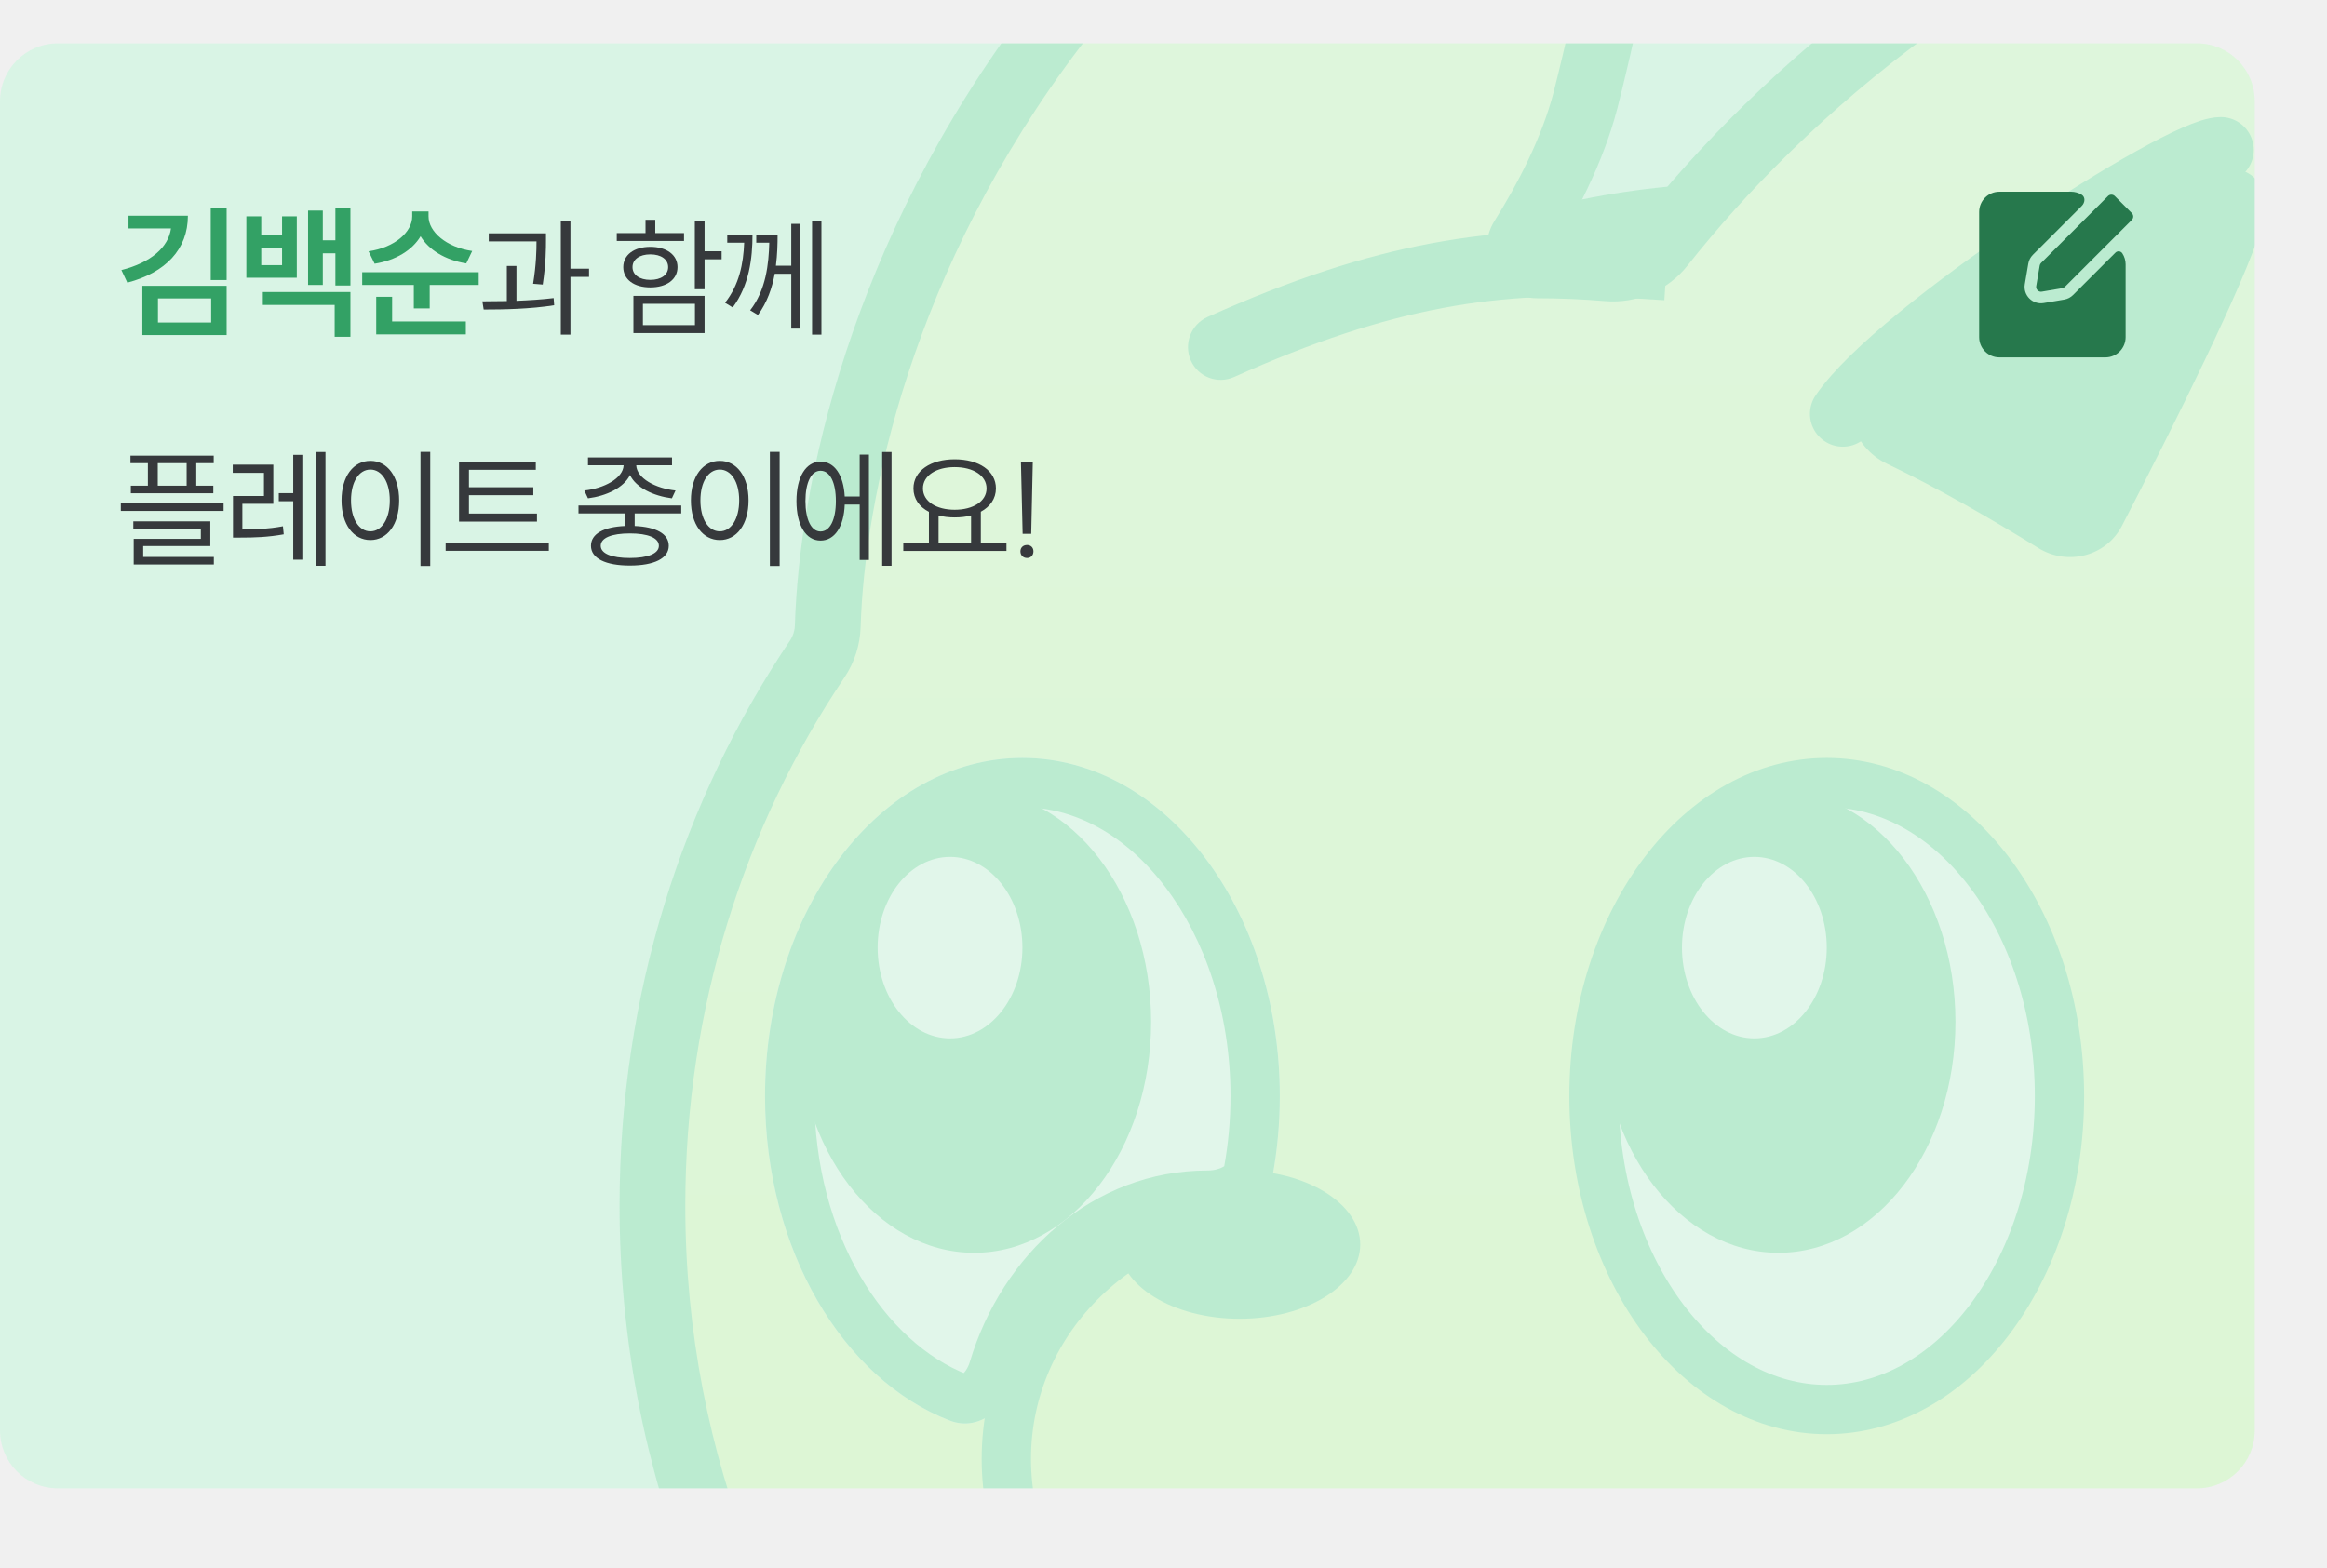
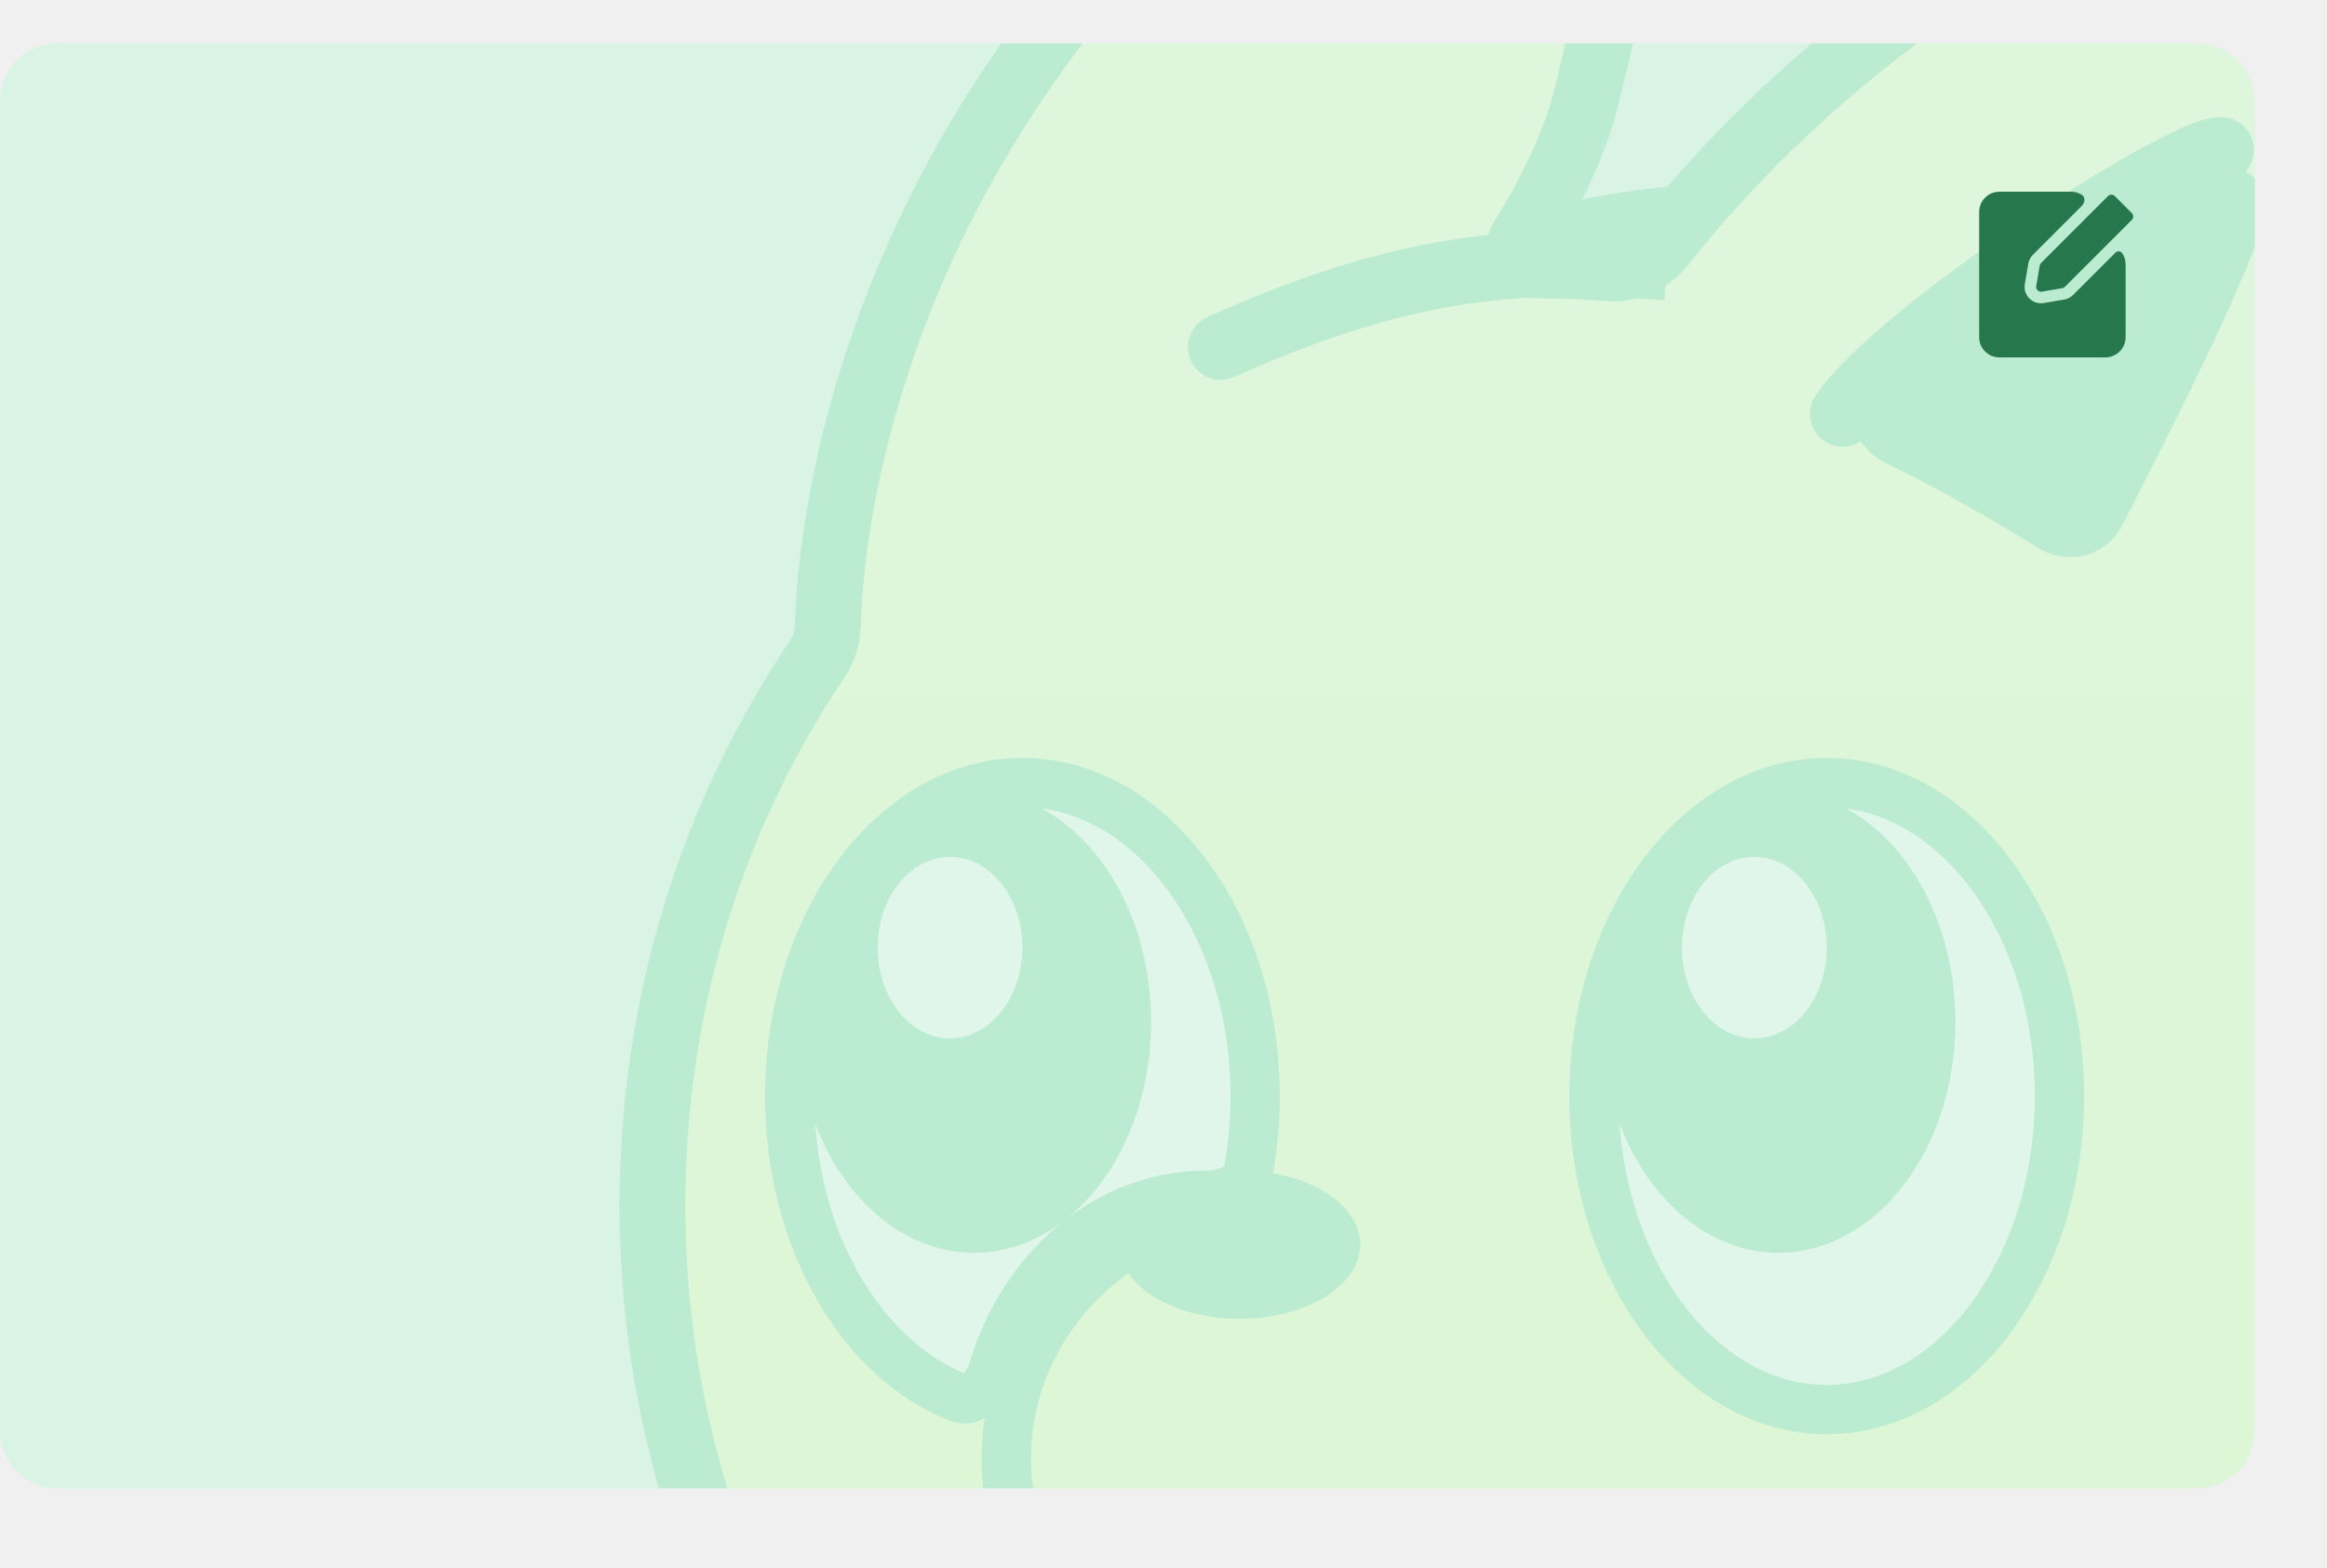
<svg xmlns="http://www.w3.org/2000/svg" width="322" height="217" viewBox="0 0 322 217" fill="none">
  <rect y="6" width="312" height="200" rx="8" fill="#D9F4E5" />
-   <mask id="mask0_2186_12680" style="mask-type:alpha" maskUnits="userSpaceOnUse" x="0" y="6" width="312" height="200">
+   <mask id="mask0_3065_3357" style="mask-type:alpha" maskUnits="userSpaceOnUse" x="0" y="6" width="312" height="200">
    <rect y="6" width="312" height="200" rx="8" fill="#D9F4E5" />
  </mask>
-   <g mask="url(#mask0_2186_12680)">
+   <g mask="url(#mask0_3065_3357)">
    <g style="mix-blend-mode:multiply" opacity="0.2">
-       <path d="M357.3 153.169C357.3 221.536 305.26 276.471 241.647 276.471C178.033 276.471 125.993 221.536 125.993 153.169C125.993 84.803 178.033 29.867 241.647 29.867C305.26 29.867 357.3 84.803 357.3 153.169Z" fill="#40C97F" stroke="#40C97F" stroke-width="9.097" />
-       <path fill-rule="evenodd" clip-rule="evenodd" d="M113.074 91.227C113.992 89.863 114.494 88.274 114.544 86.63C115.099 68.319 121.753 35.399 145.929 3.63C181.544 -43.173 204.917 -52.305 212.708 -50.022C220.499 -47.739 233.855 -43.173 219.386 13.903C217.575 20.867 213.963 27.732 210.653 32.999C209.65 34.595 210.824 36.733 212.709 36.733C215.996 36.733 219.253 36.87 222.475 37.141C225.35 37.382 228.165 36.187 229.954 33.924C246.283 13.274 275.664 -13.19 319.555 -26.349C391.899 -48.038 357.397 38.718 342.928 63.831C334.485 78.486 327.7 88.969 321.623 97.852C319.915 100.349 319.75 103.582 321.094 106.292C330.061 124.385 335.137 144.995 335.137 166.866C335.137 238.737 280.324 297 212.709 297C145.094 297 90.281 238.737 90.281 166.866C90.281 138.657 98.725 112.543 113.074 91.227Z" fill="url(#paint0_linear_2186_12680)" />
-       <path d="M145.929 3.63L142.309 0.875L145.929 3.63ZM212.708 -50.022L211.429 -45.657L212.708 -50.022ZM219.386 13.903L223.788 15.048C223.79 15.039 223.793 15.03 223.795 15.021L219.386 13.903ZM319.555 -26.349L318.249 -30.706L319.555 -26.349ZM342.928 63.831L338.987 61.561L342.928 63.831ZM321.623 97.852L325.377 100.42L321.623 97.852ZM321.094 106.292L317.018 108.312L321.094 106.292ZM210.653 32.999L206.802 30.579L210.653 32.999ZM222.475 37.141L222.856 32.608L222.475 37.141ZM229.954 33.924L233.522 36.745L229.954 33.924ZM114.544 86.63L109.998 86.492L114.544 86.63ZM113.074 91.227L116.847 93.767L113.074 91.227ZM142.309 0.875C117.473 33.513 110.576 67.388 109.998 86.492L119.091 86.768C119.621 69.251 126.033 37.285 149.548 6.384L142.309 0.875ZM213.987 -54.387C210.788 -55.324 206.84 -54.91 202.572 -53.504C198.203 -52.064 193.043 -49.438 187.153 -45.336C175.373 -37.132 160.297 -22.762 142.309 0.875L149.548 6.384C167.176 -16.781 181.595 -30.379 192.352 -37.871C197.731 -41.617 202.101 -43.77 205.419 -44.864C208.838 -45.99 210.732 -45.861 211.429 -45.657L213.987 -54.387ZM223.795 15.021C231.055 -13.619 231.632 -30.066 228.76 -39.884C227.27 -44.979 224.82 -48.402 221.856 -50.695C218.995 -52.907 215.956 -53.81 213.987 -54.387L211.429 -45.657C213.355 -45.092 214.908 -44.568 216.29 -43.499C217.569 -42.51 219.015 -40.796 220.029 -37.33C222.166 -30.024 222.185 -15.65 214.977 12.786L223.795 15.021ZM214.504 35.419C217.93 29.967 221.811 22.652 223.788 15.048L214.984 12.759C213.34 19.081 209.996 25.496 206.802 30.579L214.504 35.419ZM212.709 41.281C215.869 41.281 218.999 41.414 222.095 41.673L222.856 32.608C219.507 32.327 216.124 32.184 212.709 32.184V41.281ZM233.522 36.745C249.411 16.651 278.057 -9.159 320.861 -21.992L318.249 -30.706C273.272 -17.222 243.155 9.896 226.386 31.103L233.522 36.745ZM320.861 -21.992C338.528 -27.288 347.982 -25.416 352.887 -21.415C357.835 -17.379 359.927 -9.748 359.257 0.905C357.929 22.009 346.073 49.262 338.987 61.561L346.869 66.102C354.252 53.288 366.881 24.606 368.336 1.476C369.057 -9.988 367.114 -21.549 358.637 -28.464C350.117 -35.415 336.754 -36.254 318.249 -30.706L320.861 -21.992ZM338.987 61.561C330.607 76.105 323.886 86.489 317.869 95.284L325.377 100.42C331.515 91.449 338.363 80.866 346.869 66.102L338.987 61.561ZM317.018 108.312C325.678 125.783 330.589 145.704 330.589 166.866H339.686C339.686 144.287 334.445 122.986 325.169 104.272L317.018 108.312ZM330.589 166.866C330.589 236.49 277.555 292.451 212.709 292.451V301.548C283.094 301.548 339.686 240.984 339.686 166.866H330.589ZM212.709 292.451C147.863 292.451 94.829 236.49 94.829 166.866H85.732C85.732 240.984 142.324 301.548 212.709 301.548V292.451ZM94.829 166.866C94.829 139.572 102.998 114.341 116.847 93.767L109.301 88.687C94.453 110.745 85.732 137.741 85.732 166.866H94.829ZM317.869 95.284C315.19 99.2 314.976 104.193 317.018 108.312L325.169 104.272C324.523 102.97 324.64 101.499 325.377 100.42L317.869 95.284ZM206.802 30.579C203.908 35.183 207.222 41.281 212.709 41.281V32.184C213.604 32.184 214.278 32.717 214.583 33.272C214.888 33.825 214.975 34.669 214.504 35.419L206.802 30.579ZM222.095 41.673C226.461 42.04 230.769 40.226 233.522 36.745L226.386 31.103C225.56 32.147 224.238 32.724 222.856 32.608L222.095 41.673ZM109.998 86.492C109.973 87.296 109.73 88.049 109.301 88.687L116.847 93.767C118.254 91.677 119.015 89.252 119.091 86.768L109.998 86.492Z" fill="#40C97F" />
+       <path d="M357.3 153.169C357.3 221.536 305.26 276.471 241.646 276.471C178.033 276.471 125.993 221.536 125.993 153.169C125.993 84.803 178.033 29.867 241.646 29.867C305.26 29.867 357.3 84.803 357.3 153.169Z" fill="#40C97F" stroke="#40C97F" stroke-width="9.097" />
+       <path fill-rule="evenodd" clip-rule="evenodd" d="M113.074 91.227C113.992 89.863 114.494 88.274 114.544 86.63C115.099 68.319 121.753 35.399 145.929 3.63C181.544 -43.173 204.917 -52.305 212.708 -50.022C220.499 -47.739 233.855 -43.173 219.386 13.903C217.575 20.867 213.963 27.732 210.653 32.999C209.65 34.595 210.824 36.733 212.709 36.733V36.733C215.996 36.733 219.253 36.87 222.475 37.141C225.35 37.382 228.165 36.187 229.954 33.924C246.283 13.274 275.664 -13.19 319.555 -26.349C391.899 -48.038 357.397 38.718 342.928 63.831C334.485 78.486 327.7 88.969 321.623 97.852C319.915 100.349 319.75 103.582 321.094 106.292C330.061 124.385 335.137 144.995 335.137 166.866C335.137 238.737 280.324 297 212.709 297C145.094 297 90.281 238.737 90.281 166.866C90.281 138.657 98.725 112.543 113.074 91.227Z" fill="url(#paint0_linear_3065_3357)" />
+       <path d="M145.929 3.63L142.309 0.875L142.309 0.875L145.929 3.63ZM212.708 -50.022L211.429 -45.657L212.708 -50.022ZM219.386 13.903L223.788 15.048C223.79 15.039 223.793 15.03 223.795 15.021L219.386 13.903ZM319.555 -26.349L318.249 -30.706L318.249 -30.706L319.555 -26.349ZM342.928 63.831L338.987 61.561L338.987 61.561L342.928 63.831ZM321.623 97.852L325.377 100.42L321.623 97.852ZM321.094 106.292L317.018 108.312L321.094 106.292ZM210.653 32.999L206.802 30.579L210.653 32.999ZM222.475 37.141L222.856 32.608L222.475 37.141ZM229.954 33.924L233.522 36.745L229.954 33.924ZM114.544 86.63L109.998 86.492L114.544 86.63ZM113.074 91.227L116.847 93.767L113.074 91.227ZM142.309 0.875C117.473 33.513 110.576 67.388 109.998 86.492L119.09 86.768C119.621 69.251 126.033 37.285 149.548 6.384L142.309 0.875ZM213.987 -54.387C210.788 -55.324 206.84 -54.91 202.572 -53.504C198.203 -52.064 193.043 -49.438 187.153 -45.336C175.373 -37.132 160.297 -22.762 142.309 0.875L149.548 6.384C167.176 -16.781 181.595 -30.379 192.352 -37.871C197.731 -41.617 202.101 -43.77 205.419 -44.864C208.838 -45.99 210.732 -45.861 211.429 -45.657L213.987 -54.387ZM223.795 15.021C231.055 -13.619 231.631 -30.066 228.76 -39.884C227.27 -44.979 224.82 -48.402 221.856 -50.695C218.995 -52.907 215.956 -53.81 213.987 -54.387L211.429 -45.657C213.355 -45.092 214.907 -44.568 216.29 -43.499C217.569 -42.51 219.015 -40.796 220.029 -37.33C222.166 -30.024 222.185 -15.65 214.977 12.786L223.795 15.021ZM214.504 35.419C217.93 29.967 221.811 22.652 223.788 15.048L214.984 12.759C213.34 19.081 209.996 25.496 206.802 30.579L214.504 35.419ZM212.709 41.281C215.869 41.281 218.999 41.414 222.095 41.673L222.856 32.608C219.507 32.327 216.123 32.184 212.709 32.184V41.281ZM233.522 36.745C249.411 16.651 278.057 -9.159 320.861 -21.992L318.249 -30.706C273.272 -17.222 243.155 9.896 226.386 31.103L233.522 36.745ZM320.861 -21.992C338.528 -27.288 347.982 -25.416 352.887 -21.415C357.835 -17.379 359.927 -9.748 359.257 0.905C357.929 22.009 346.072 49.262 338.987 61.561L346.869 66.102C354.252 53.288 366.881 24.606 368.336 1.476C369.057 -9.988 367.114 -21.549 358.637 -28.464C350.117 -35.415 336.754 -36.254 318.249 -30.706L320.861 -21.992ZM338.987 61.561C330.607 76.105 323.886 86.489 317.869 95.284L325.377 100.42C331.515 91.449 338.363 80.866 346.869 66.102L338.987 61.561ZM317.018 108.312C325.678 125.783 330.589 145.704 330.589 166.866H339.686C339.686 144.287 334.445 122.986 325.169 104.272L317.018 108.312ZM330.589 166.866C330.589 236.49 277.555 292.451 212.709 292.451V301.548C283.094 301.548 339.686 240.984 339.686 166.866H330.589ZM212.709 292.451C147.863 292.451 94.829 236.49 94.829 166.866H85.732C85.732 240.984 142.324 301.548 212.709 301.548V292.451ZM94.829 166.866C94.829 139.572 102.998 114.341 116.847 93.767L109.301 88.687C94.453 110.745 85.732 137.741 85.732 166.866H94.829ZM317.869 95.284C315.19 99.2 314.976 104.193 317.018 108.312L325.169 104.272C324.523 102.97 324.64 101.499 325.377 100.42L317.869 95.284ZM206.802 30.579C203.908 35.183 207.222 41.281 212.709 41.281V32.184C213.604 32.184 214.278 32.717 214.583 33.272C214.888 33.825 214.975 34.669 214.504 35.419L206.802 30.579ZM222.095 41.673C226.461 42.04 230.769 40.226 233.522 36.745L226.386 31.103C225.56 32.147 224.238 32.724 222.856 32.608L222.095 41.673ZM109.998 86.492C109.973 87.296 109.73 88.049 109.301 88.687L116.847 93.767C118.254 91.677 119.015 89.252 119.09 86.768L109.998 86.492Z" fill="#40C97F" />
      <path d="M225.768 41.275L230.304 41.549L230.899 32.463L226.362 32.19L225.768 41.275ZM167.095 43.874C164.8 44.904 163.763 47.597 164.779 49.89C165.796 52.183 168.481 53.207 170.776 52.177L167.095 43.874ZM226.362 32.19C206.686 31.003 190.373 33.431 167.095 43.874L170.776 52.177C192.752 42.319 207.601 40.18 225.768 41.275L226.362 32.19Z" fill="#40C97F" />
-       <path d="M258.448 51.9C271.777 40.33 295.487 25.384 301.89 23.709C302.539 23.539 303.186 23.46 303.844 23.334C308.41 22.457 315.362 23.05 312.877 31.544C310.676 39.069 300.768 58.993 293.612 72.799C291.433 77.004 286.087 78.348 282.061 75.854C275.87 72.02 268.11 67.522 261.166 64.219C256.156 61.835 254.258 55.538 258.448 51.9Z" fill="#40C97F" />
-       <mask id="path-8-inside-1_2186_12680" fill="white">
-         <path fill-rule="evenodd" clip-rule="evenodd" d="M167.076 168.831C171.139 168.831 175.344 166.809 176.084 162.815C176.744 159.255 177.093 155.535 177.093 151.708C177.093 125.86 161.147 104.906 141.478 104.906C121.808 104.906 105.862 125.86 105.862 151.708C105.862 172.977 116.658 190.931 131.44 196.627C135.606 198.231 139.468 194.728 140.741 190.45C144.483 177.874 154.86 168.831 167.076 168.831Z" />
+       <path d="M258.448 51.9C271.777 40.33 295.487 25.384 301.89 23.709C302.539 23.539 303.186 23.46 303.844 23.334C308.41 22.457 315.362 23.05 312.877 31.544C310.676 39.069 300.768 58.993 293.612 72.799C291.433 77.004 286.087 78.348 282.061 75.854C275.87 72.02 268.109 67.522 261.166 64.219C256.156 61.835 254.258 55.538 258.448 51.9Z" fill="#40C97F" />
+       <mask id="path-8-inside-1_3065_3357" fill="white">
+         <path fill-rule="evenodd" clip-rule="evenodd" d="M167.076 168.831C171.139 168.831 175.344 166.809 176.084 162.815C176.744 159.255 177.093 155.535 177.093 151.708C177.093 125.86 161.147 104.906 141.478 104.906C121.808 104.906 105.862 125.86 105.862 151.708C105.862 172.977 116.657 190.931 131.44 196.627C135.606 198.231 139.468 194.728 140.741 190.45C144.483 177.874 154.86 168.831 167.076 168.831V168.831Z" />
      </mask>
-       <path fill-rule="evenodd" clip-rule="evenodd" d="M167.076 168.831C171.139 168.831 175.344 166.809 176.084 162.815C176.744 159.255 177.093 155.535 177.093 151.708C177.093 125.86 161.147 104.906 141.478 104.906C121.808 104.906 105.862 125.86 105.862 151.708C105.862 172.977 116.658 190.931 131.44 196.627C135.606 198.231 139.468 194.728 140.741 190.45C144.483 177.874 154.86 168.831 167.076 168.831Z" fill="white" />
-       <path d="M131.44 196.627L128.988 202.993L131.44 196.627ZM140.741 190.45L134.201 188.504L140.741 190.45ZM176.084 162.815L169.376 161.572L176.084 162.815ZM170.27 151.708C170.27 155.12 169.959 158.424 169.376 161.572L182.793 164.057C183.529 160.085 183.916 155.95 183.916 151.708H170.27ZM141.478 111.729C148.726 111.729 155.774 115.573 161.232 122.746C166.694 129.924 170.27 140.141 170.27 151.708H183.916C183.916 137.427 179.519 124.243 172.091 114.482C164.659 104.716 153.899 98.083 141.478 98.083V111.729ZM112.685 151.708C112.685 140.141 116.261 129.924 121.723 122.746C127.181 115.573 134.229 111.729 141.478 111.729V98.083C129.056 98.083 118.296 104.716 110.864 114.482C103.436 124.243 99.039 137.427 99.039 151.708H112.685ZM133.893 190.26C122.491 185.867 112.685 171.052 112.685 151.708H99.039C99.039 174.901 110.824 195.996 128.988 202.993L133.893 190.26ZM147.28 192.396C150.346 182.092 158.48 175.654 167.076 175.654V162.008C151.24 162.008 138.62 173.655 134.201 188.504L147.28 192.396ZM128.988 202.993C133.618 204.777 138.047 203.573 141.217 201.241C144.229 199.025 146.284 195.742 147.28 192.396L134.201 188.504C134.076 188.925 133.887 189.321 133.668 189.648C133.445 189.98 133.243 190.167 133.133 190.248C133.028 190.325 133.077 190.258 133.294 190.22C133.547 190.175 133.78 190.216 133.893 190.26L128.988 202.993ZM169.376 161.572C169.389 161.502 169.43 161.411 169.472 161.354C169.501 161.316 169.466 161.379 169.281 161.492C168.86 161.748 168.062 162.008 167.076 162.008V175.654C172.536 175.654 181.166 172.843 182.793 164.057L169.376 161.572Z" fill="#40C97F" mask="url(#path-8-inside-1_2186_12680)" />
+       <path fill-rule="evenodd" clip-rule="evenodd" d="M167.076 168.831C171.139 168.831 175.344 166.809 176.084 162.815C176.744 159.255 177.093 155.535 177.093 151.708C177.093 125.86 161.147 104.906 141.478 104.906C121.808 104.906 105.862 125.86 105.862 151.708C105.862 172.977 116.657 190.931 131.44 196.627C135.606 198.231 139.468 194.728 140.741 190.45C144.483 177.874 154.86 168.831 167.076 168.831V168.831Z" fill="white" />
+       <path d="M131.44 196.627L128.988 202.993L131.44 196.627ZM140.741 190.45L134.201 188.504L140.741 190.45ZM176.084 162.815L169.376 161.572L176.084 162.815ZM170.27 151.708C170.27 155.12 169.959 158.424 169.376 161.572L182.793 164.057C183.529 160.085 183.916 155.95 183.916 151.708H170.27ZM141.478 111.729C148.726 111.729 155.774 115.573 161.232 122.746C166.694 129.924 170.27 140.141 170.27 151.708H183.916C183.916 137.427 179.519 124.243 172.091 114.482C164.659 104.716 153.899 98.083 141.478 98.083V111.729ZM112.685 151.708C112.685 140.141 116.261 129.924 121.723 122.746C127.181 115.573 134.229 111.729 141.478 111.729V98.083C129.056 98.083 118.296 104.716 110.864 114.482C103.436 124.243 99.039 137.427 99.039 151.708H112.685ZM133.893 190.26C122.491 185.867 112.685 171.052 112.685 151.708H99.039C99.039 174.901 110.824 195.996 128.988 202.993L133.893 190.26ZM147.28 192.396C150.346 182.092 158.48 175.654 167.076 175.654V162.008C151.24 162.008 138.62 173.655 134.201 188.504L147.28 192.396ZM128.988 202.993C133.618 204.777 138.047 203.573 141.217 201.241C144.229 199.025 146.284 195.742 147.28 192.396L134.201 188.504C134.076 188.925 133.887 189.321 133.668 189.648C133.445 189.98 133.243 190.167 133.133 190.248C133.028 190.325 133.077 190.258 133.294 190.22C133.547 190.175 133.78 190.216 133.893 190.26L128.988 202.993ZM169.376 161.572C169.389 161.502 169.429 161.411 169.472 161.354C169.501 161.316 169.466 161.379 169.281 161.492C168.86 161.748 168.062 162.008 167.076 162.008V175.654C172.536 175.654 181.166 172.843 182.793 164.057L169.376 161.572Z" fill="#40C97F" mask="url(#path-8-inside-1_3065_3357)" />
      <path d="M307.312 20.752C301.747 20.752 262.793 45.866 255.002 57.281" stroke="#40C97F" stroke-width="9.097" stroke-linecap="round" />
      <ellipse cx="134.799" cy="141.435" rx="24.486" ry="31.963" fill="#40C97F" />
-       <path d="M284.98 151.708C284.98 163.954 281.199 174.913 275.245 182.737C269.294 190.558 261.318 195.099 252.776 195.099C244.235 195.099 236.259 190.558 230.307 182.737C224.353 174.913 220.572 163.954 220.572 151.708C220.572 139.463 224.353 128.504 230.307 120.68C236.259 112.859 244.235 108.317 252.776 108.317C261.318 108.317 269.294 112.859 275.245 120.68C281.199 128.504 284.98 139.463 284.98 151.708Z" fill="white" stroke="#40C97F" stroke-width="6.823" />
-       <ellipse cx="246.099" cy="141.434" rx="24.486" ry="31.963" fill="#40C97F" />
+       <path d="M284.98 151.708C284.98 163.954 281.199 174.913 275.245 182.737C269.294 190.558 261.318 195.099 252.776 195.099C244.234 195.099 236.259 190.558 230.307 182.737C224.353 174.913 220.572 163.954 220.572 151.708C220.572 139.463 224.353 128.504 230.307 120.68C236.259 112.859 244.234 108.317 252.776 108.317C261.318 108.317 269.294 112.859 275.245 120.68C281.199 128.504 284.98 139.463 284.98 151.708Z" fill="white" stroke="#40C97F" stroke-width="6.823" />
+       <ellipse cx="246.098" cy="141.434" rx="24.486" ry="31.963" fill="#40C97F" />
      <ellipse cx="242.76" cy="131.16" rx="10.017" ry="12.557" fill="white" />
      <ellipse cx="131.461" cy="131.16" rx="10.017" ry="12.557" fill="white" />
-       <path d="M175.98 237.322C155.695 237.322 139.252 221.478 139.252 201.935C139.252 182.391 155.695 166.547 175.98 166.547" stroke="#40C97F" stroke-width="6.823" />
-       <path d="M188.223 172.255C188.223 177.929 180.749 182.529 171.528 182.529C162.308 182.529 154.834 177.929 154.834 172.255C154.834 166.581 162.308 161.981 171.528 161.981C180.749 161.981 188.223 166.581 188.223 172.255Z" fill="#40C97F" />
+       <path d="M175.98 237.322C155.695 237.322 139.251 221.478 139.251 201.935C139.251 182.391 155.695 166.547 175.98 166.547" stroke="#40C97F" stroke-width="6.823" />
+       <path d="M188.223 172.255C188.223 177.929 180.749 182.529 171.528 182.529C162.308 182.529 154.833 177.929 154.833 172.255C154.833 166.581 162.308 161.981 171.528 161.981C180.749 161.981 188.223 166.581 188.223 172.255Z" fill="#40C97F" />
    </g>
  </g>
-   <path d="M26 29.86C26 34.52 22.9 37.74 17.62 39.12L16.8 37.38C20.9 36.34 23.3 34.22 23.66 31.62H17.78V29.86H26ZM29.16 28.8H31.36V38.76H29.16V28.8ZM19.7 39.56H31.36V46.38H19.7V39.56ZM29.22 41.3H21.86V44.64H29.22V41.3ZM34.09 29.94H36.151V32.58H39.031V29.94H41.071V38.44H34.09V29.94ZM36.151 34.26V36.7H39.031V34.26H36.151ZM46.41 28.82H48.49V39.52H46.41V35.06H44.67V39.44H42.63V29.14H44.67V33.26H46.41V28.82ZM36.37 40.42H48.49V46.62H46.31V42.2H36.37V40.42ZM57.041 29.26H59.301V29.96C59.301 32.06 61.741 34.22 65.341 34.74L64.521 36.46C61.621 36 59.321 34.58 58.201 32.7C57.061 34.62 54.761 36.04 51.841 36.5L51.001 34.78C54.641 34.26 57.041 32.1 57.041 29.96V29.26ZM50.121 37.68H66.241V39.44H59.461V42.68H57.261V39.44H50.121V37.68ZM52.061 41.08H54.261V44.5H64.461V46.28H52.061V41.08Z" fill="#33A165" />
-   <path d="M67.631 32.292H75.551V33.102C75.551 34.362 75.551 36.432 75.101 39.384L73.769 39.276C74.201 36.612 74.237 34.668 74.237 33.408H67.631V32.292ZM70.133 36.81H71.465V41.634C73.211 41.562 74.993 41.454 76.613 41.256L76.685 42.246C73.409 42.768 69.719 42.84 66.929 42.84L66.749 41.706L70.133 41.67V36.81ZM77.603 30.564H78.935V37.188H81.509V38.322H78.935V46.314H77.603V30.564ZM96.146 30.564H97.496V34.776H99.854V35.892H97.496V40.032H96.146V30.564ZM87.65 40.95H97.496V46.098H87.65V40.95ZM96.164 42.048H88.964V45H96.164V42.048ZM85.346 32.256H89.324V30.42H90.674V32.256H94.652V33.354H85.346V32.256ZM89.99 34.164C92.24 34.164 93.752 35.28 93.752 36.972C93.752 38.682 92.24 39.78 89.99 39.78C87.74 39.78 86.246 38.682 86.246 36.972C86.246 35.28 87.74 34.164 89.99 34.164ZM89.99 35.208C88.514 35.208 87.524 35.892 87.524 36.972C87.524 38.052 88.514 38.736 89.99 38.736C91.466 38.736 92.456 38.052 92.456 36.972C92.456 35.892 91.466 35.208 89.99 35.208ZM104.127 32.472C104.127 35.748 103.677 39.492 101.391 42.552L100.329 41.904C102.291 39.42 102.867 36.486 102.975 33.588H100.635V32.472H104.127ZM107.601 32.472C107.601 33.75 107.565 35.244 107.367 36.774H109.491V30.978H110.751V45.486H109.491V37.89H107.205C106.845 39.852 106.161 41.85 104.883 43.596L103.803 42.948C105.999 40.14 106.377 36.522 106.449 33.588H104.649V32.472H107.601ZM112.371 30.564H113.667V46.314H112.371V30.564ZM18.052 63.068H29.572V64.112H27.16V67.226H29.518V68.27H18.106V67.226H20.464V64.112H18.052V63.068ZM16.72 69.638H30.94V70.718H16.72V69.638ZM18.448 72.158H29.104V75.578H19.816V77.09H29.59V78.134H18.502V74.588H27.79V73.184H18.448V72.158ZM21.832 67.226H25.828V64.112H21.832V67.226ZM32.206 64.31H37.822V69.728H33.538V73.292C35.356 73.292 37.084 73.22 39.154 72.842L39.262 73.958C37.03 74.354 35.248 74.408 33.268 74.408H32.242V68.648H36.526V65.444H32.206V64.31ZM43.744 62.564H45.04V78.314H43.744V62.564ZM38.578 68.252H40.576V62.96H41.836V77.468H40.576V69.368H38.578V68.252ZM58.187 62.546H59.537V78.332H58.187V62.546ZM51.257 63.788C53.579 63.788 55.235 65.912 55.235 69.26C55.235 72.608 53.579 74.75 51.257 74.75C48.917 74.75 47.261 72.608 47.261 69.26C47.261 65.912 48.917 63.788 51.257 63.788ZM51.257 64.994C49.673 64.994 48.575 66.686 48.575 69.26C48.575 71.834 49.673 73.544 51.257 73.544C52.823 73.544 53.939 71.834 53.939 69.26C53.939 66.686 52.823 64.994 51.257 64.994ZM63.521 63.932H74.141V65.03H64.889V67.442H73.799V68.54H64.889V71.078H74.303V72.194H63.521V63.932ZM61.667 75.128H75.941V76.244H61.667V75.128ZM80.048 69.962H94.268V71.06H87.824V72.806C90.794 72.932 92.54 73.886 92.54 75.542C92.54 77.288 90.524 78.278 87.158 78.278C83.792 78.278 81.776 77.288 81.776 75.542C81.776 73.886 83.522 72.932 86.474 72.806V71.06H80.048V69.962ZM87.158 73.832C84.638 73.832 83.126 74.444 83.126 75.542C83.126 76.622 84.638 77.234 87.158 77.234C89.66 77.234 91.172 76.622 91.172 75.542C91.172 74.444 89.66 73.832 87.158 73.832ZM81.362 63.32H92.99V64.4H88.04C88.112 66.218 90.74 67.604 93.476 67.892L92.972 68.972C90.434 68.648 88.022 67.514 87.176 65.75C86.312 67.514 83.9 68.648 81.362 68.972L80.858 67.892C83.576 67.604 86.222 66.218 86.294 64.4H81.362V63.32ZM106.533 62.546H107.883V78.332H106.533V62.546ZM99.603 63.788C101.925 63.788 103.581 65.912 103.581 69.26C103.581 72.608 101.925 74.75 99.603 74.75C97.263 74.75 95.606 72.608 95.606 69.26C95.606 65.912 97.263 63.788 99.603 63.788ZM99.603 64.994C98.019 64.994 96.921 66.686 96.921 69.26C96.921 71.834 98.019 73.544 99.603 73.544C101.169 73.544 102.285 71.834 102.285 69.26C102.285 66.686 101.169 64.994 99.603 64.994ZM122.073 62.564H123.369V78.314H122.073V62.564ZM118.959 62.924H120.237V77.504H118.959V69.836H116.889C116.781 72.914 115.485 74.822 113.541 74.822C111.525 74.822 110.211 72.716 110.211 69.35C110.211 66.002 111.525 63.896 113.541 63.896C115.467 63.896 116.727 65.732 116.889 68.72H118.959V62.924ZM113.541 65.156C112.263 65.156 111.453 66.776 111.453 69.35C111.453 71.924 112.263 73.562 113.541 73.562C114.855 73.562 115.665 71.924 115.665 69.35C115.665 66.776 114.855 65.156 113.541 65.156ZM124.995 75.146H128.541V70.844C127.209 70.16 126.399 69.026 126.399 67.604C126.399 65.156 128.793 63.572 132.105 63.572C135.453 63.572 137.811 65.156 137.811 67.604C137.811 69.008 137.019 70.124 135.723 70.826V75.146H139.269V76.262H124.995V75.146ZM132.105 64.652C129.549 64.652 127.713 65.822 127.713 67.604C127.713 69.386 129.549 70.556 132.105 70.556C134.661 70.556 136.515 69.386 136.515 67.604C136.515 65.822 134.661 64.652 132.105 64.652ZM129.873 75.146H134.373V71.348C133.689 71.528 132.933 71.618 132.105 71.618C131.295 71.618 130.557 71.528 129.873 71.348V75.146ZM142.912 64.004L142.696 73.886H141.508L141.274 64.004H142.912ZM142.12 75.434C142.642 75.434 143.002 75.794 143.002 76.316C143.002 76.856 142.642 77.234 142.12 77.234C141.58 77.234 141.202 76.856 141.202 76.316C141.202 75.794 141.58 75.434 142.12 75.434Z" fill="#36393C" />
-   <g clip-path="url(#clip0_2186_12680)">
-     <path fill-rule="evenodd" clip-rule="evenodd" d="M281.763 39.599C281.686 40.052 282.079 40.445 282.532 40.368L285.372 39.885C285.508 39.862 285.634 39.797 285.732 39.699L294.993 30.438C295.253 30.178 295.253 29.756 294.993 29.496L292.636 27.139C292.375 26.878 291.953 26.878 291.693 27.139L282.432 36.4C282.334 36.497 282.269 36.623 282.246 36.759L281.763 39.599Z" fill="#26784C" />
+   <g clip-path="url(#clip0_3065_3357)">
+     <path fill-rule="evenodd" clip-rule="evenodd" d="M281.763 39.599C281.686 40.052 282.079 40.445 282.532 40.368L285.372 39.885C285.508 39.862 285.634 39.797 285.732 39.699L294.992 30.438C295.253 30.178 295.253 29.756 294.992 29.496L292.635 27.139C292.375 26.878 291.953 26.878 291.693 27.139L282.432 36.4C282.334 36.497 282.269 36.623 282.246 36.759L281.763 39.599Z" fill="#26784C" />
    <path fill-rule="evenodd" clip-rule="evenodd" d="M280.185 39.33L280.668 36.49C280.747 36.027 280.968 35.6 281.3 35.267L288.063 28.504C288.524 28.043 288.597 27.28 288.04 26.941C287.608 26.679 287.106 26.534 286.585 26.534H276.667C275.121 26.534 273.867 27.787 273.867 29.334V46.667C273.867 48.214 275.121 49.467 276.667 49.467H291.334C292.88 49.467 294.134 48.214 294.134 46.667V36.596C294.134 36.052 293.975 35.52 293.677 35.064C293.464 34.737 293.003 34.689 292.727 34.966L286.862 40.83C286.53 41.162 286.103 41.383 285.639 41.462L282.8 41.944C281.26 42.206 279.924 40.869 280.185 39.33Z" fill="#26784C" />
  </g>
  <defs>
-     <linearGradient id="paint0_linear_2186_12680" x1="229.708" y1="-50.342" x2="229.708" y2="296.999" gradientUnits="userSpaceOnUse">
+     <linearGradient id="paint0_linear_3065_3357" x1="229.708" y1="-50.342" x2="229.708" y2="296.999" gradientUnits="userSpaceOnUse">
      <stop stop-color="#F3FFC4" />
      <stop offset="1" stop-color="#E6FF86" />
    </linearGradient>
-     <clipPath id="clip0_2186_12680">
+     <clipPath id="clip0_3065_3357">
      <rect width="32" height="32" fill="white" transform="translate(268 22)" />
    </clipPath>
  </defs>
</svg>
